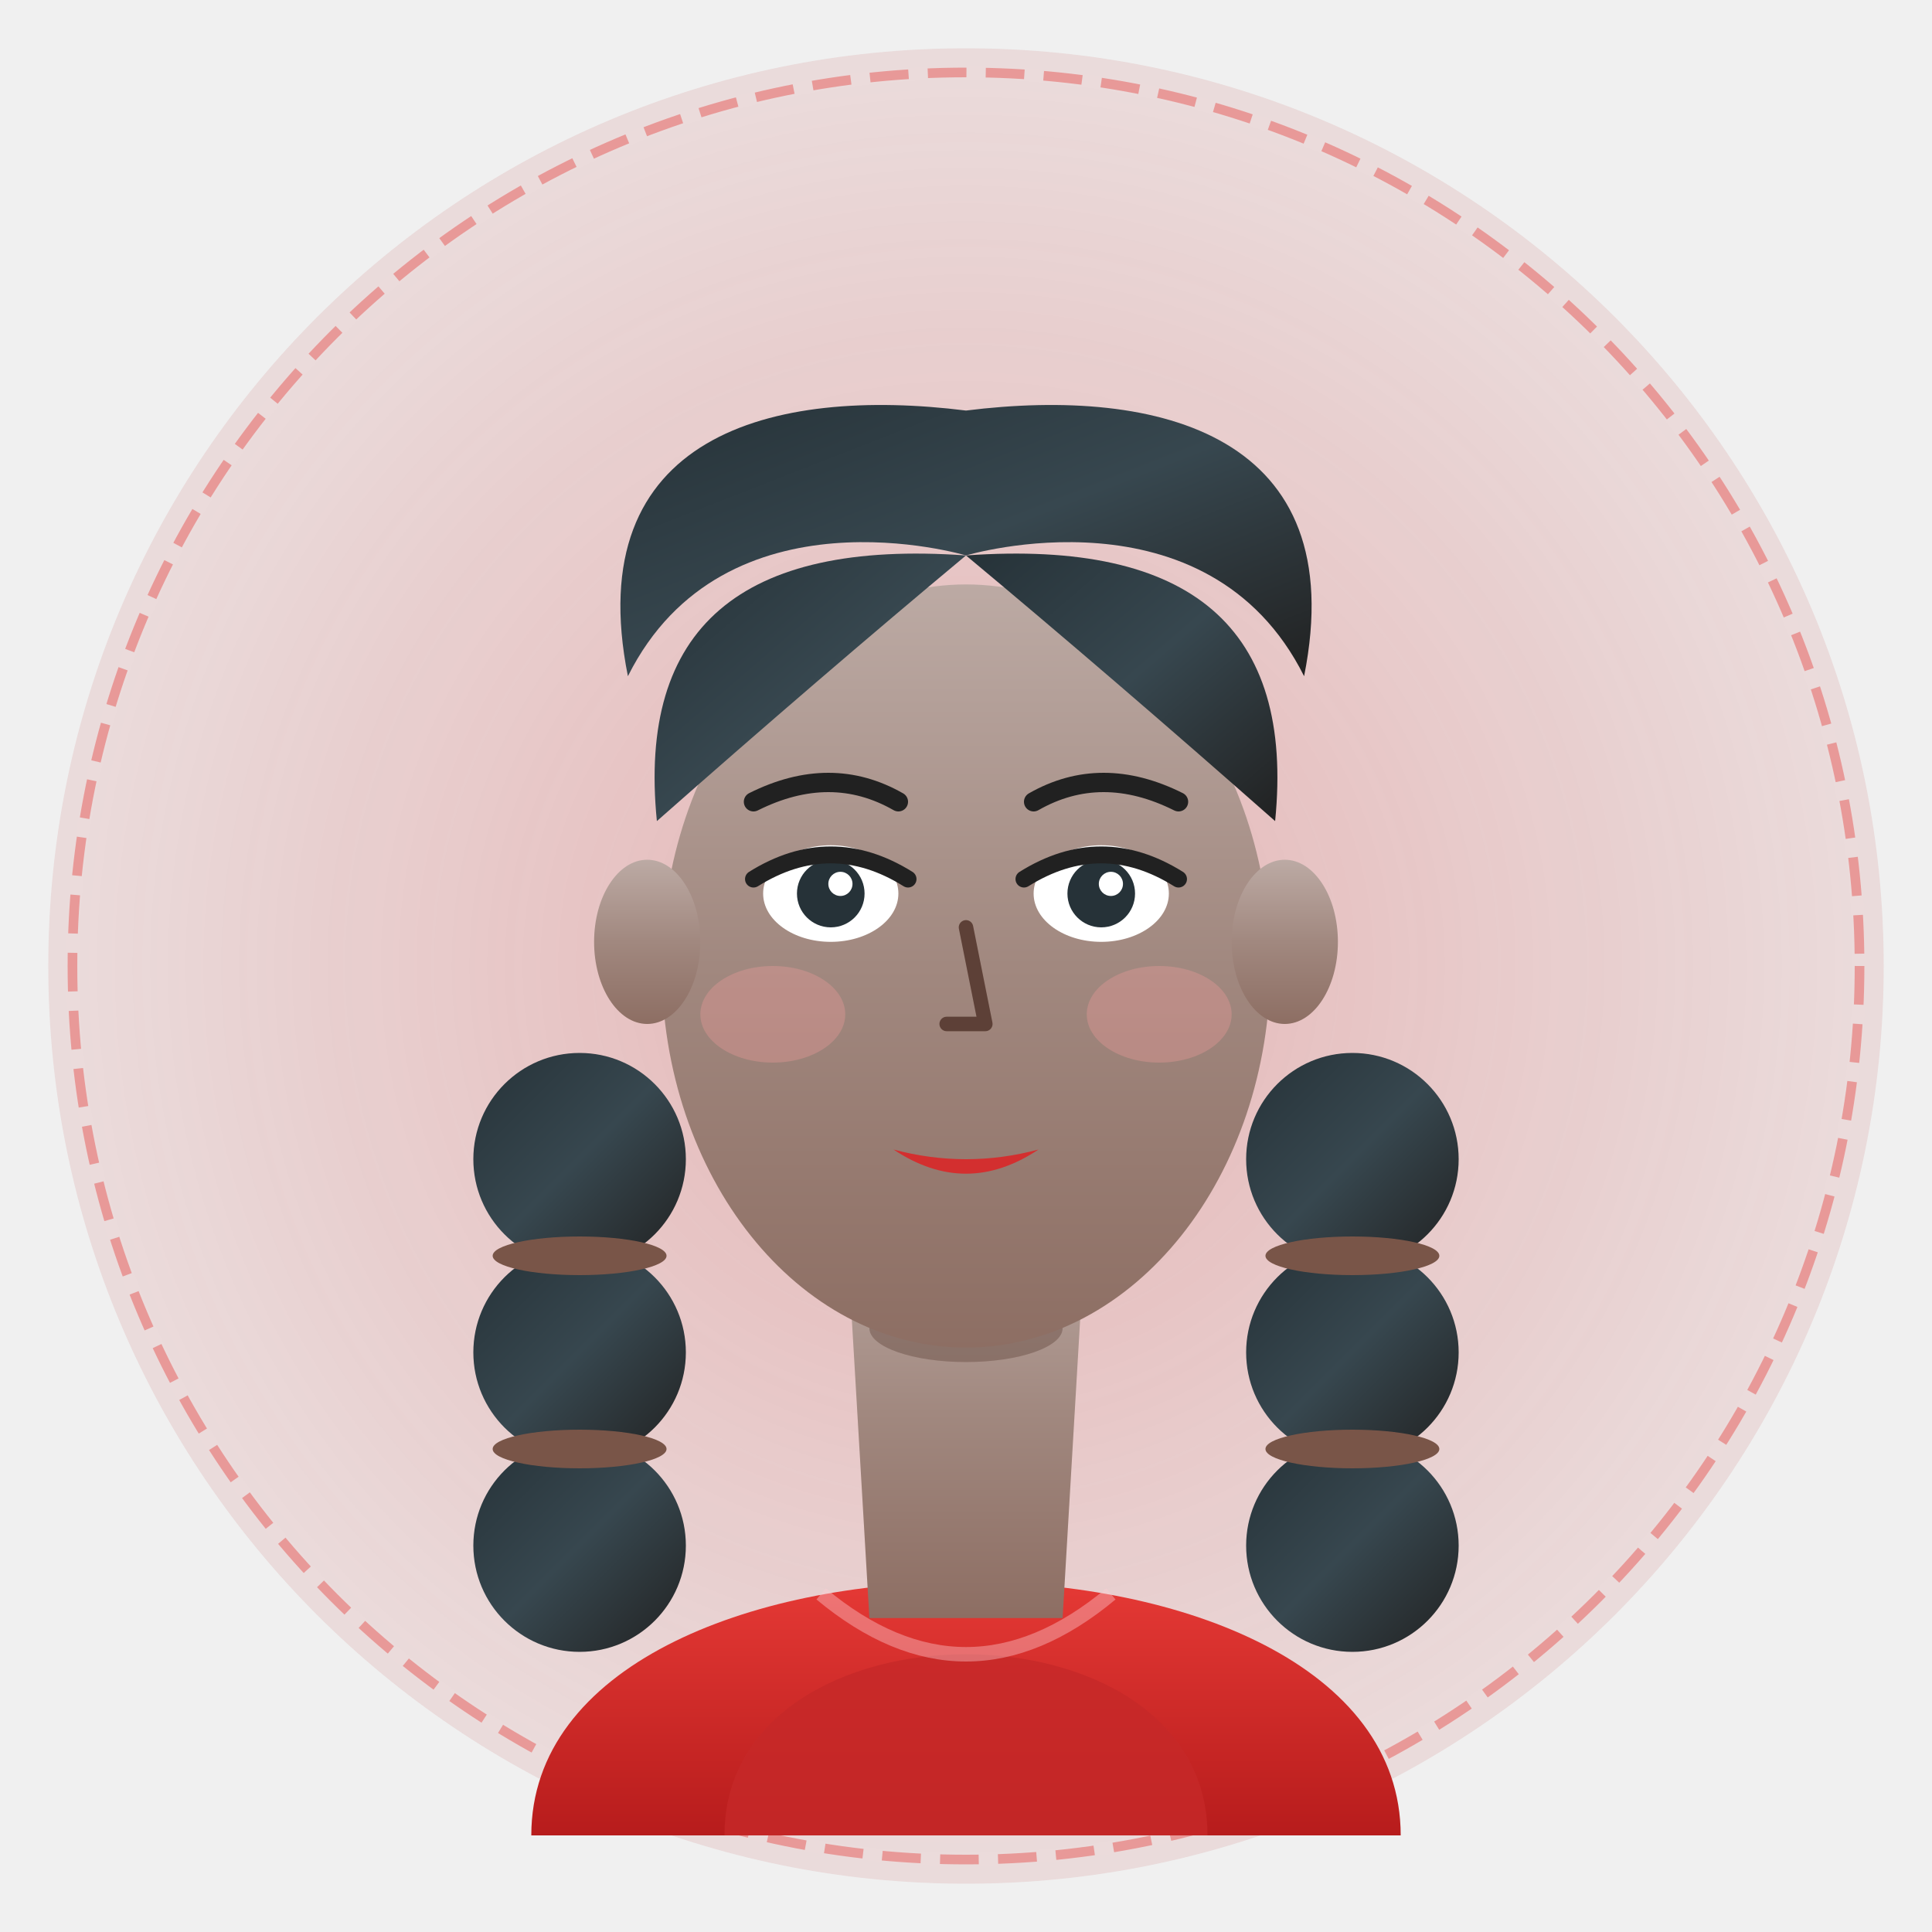
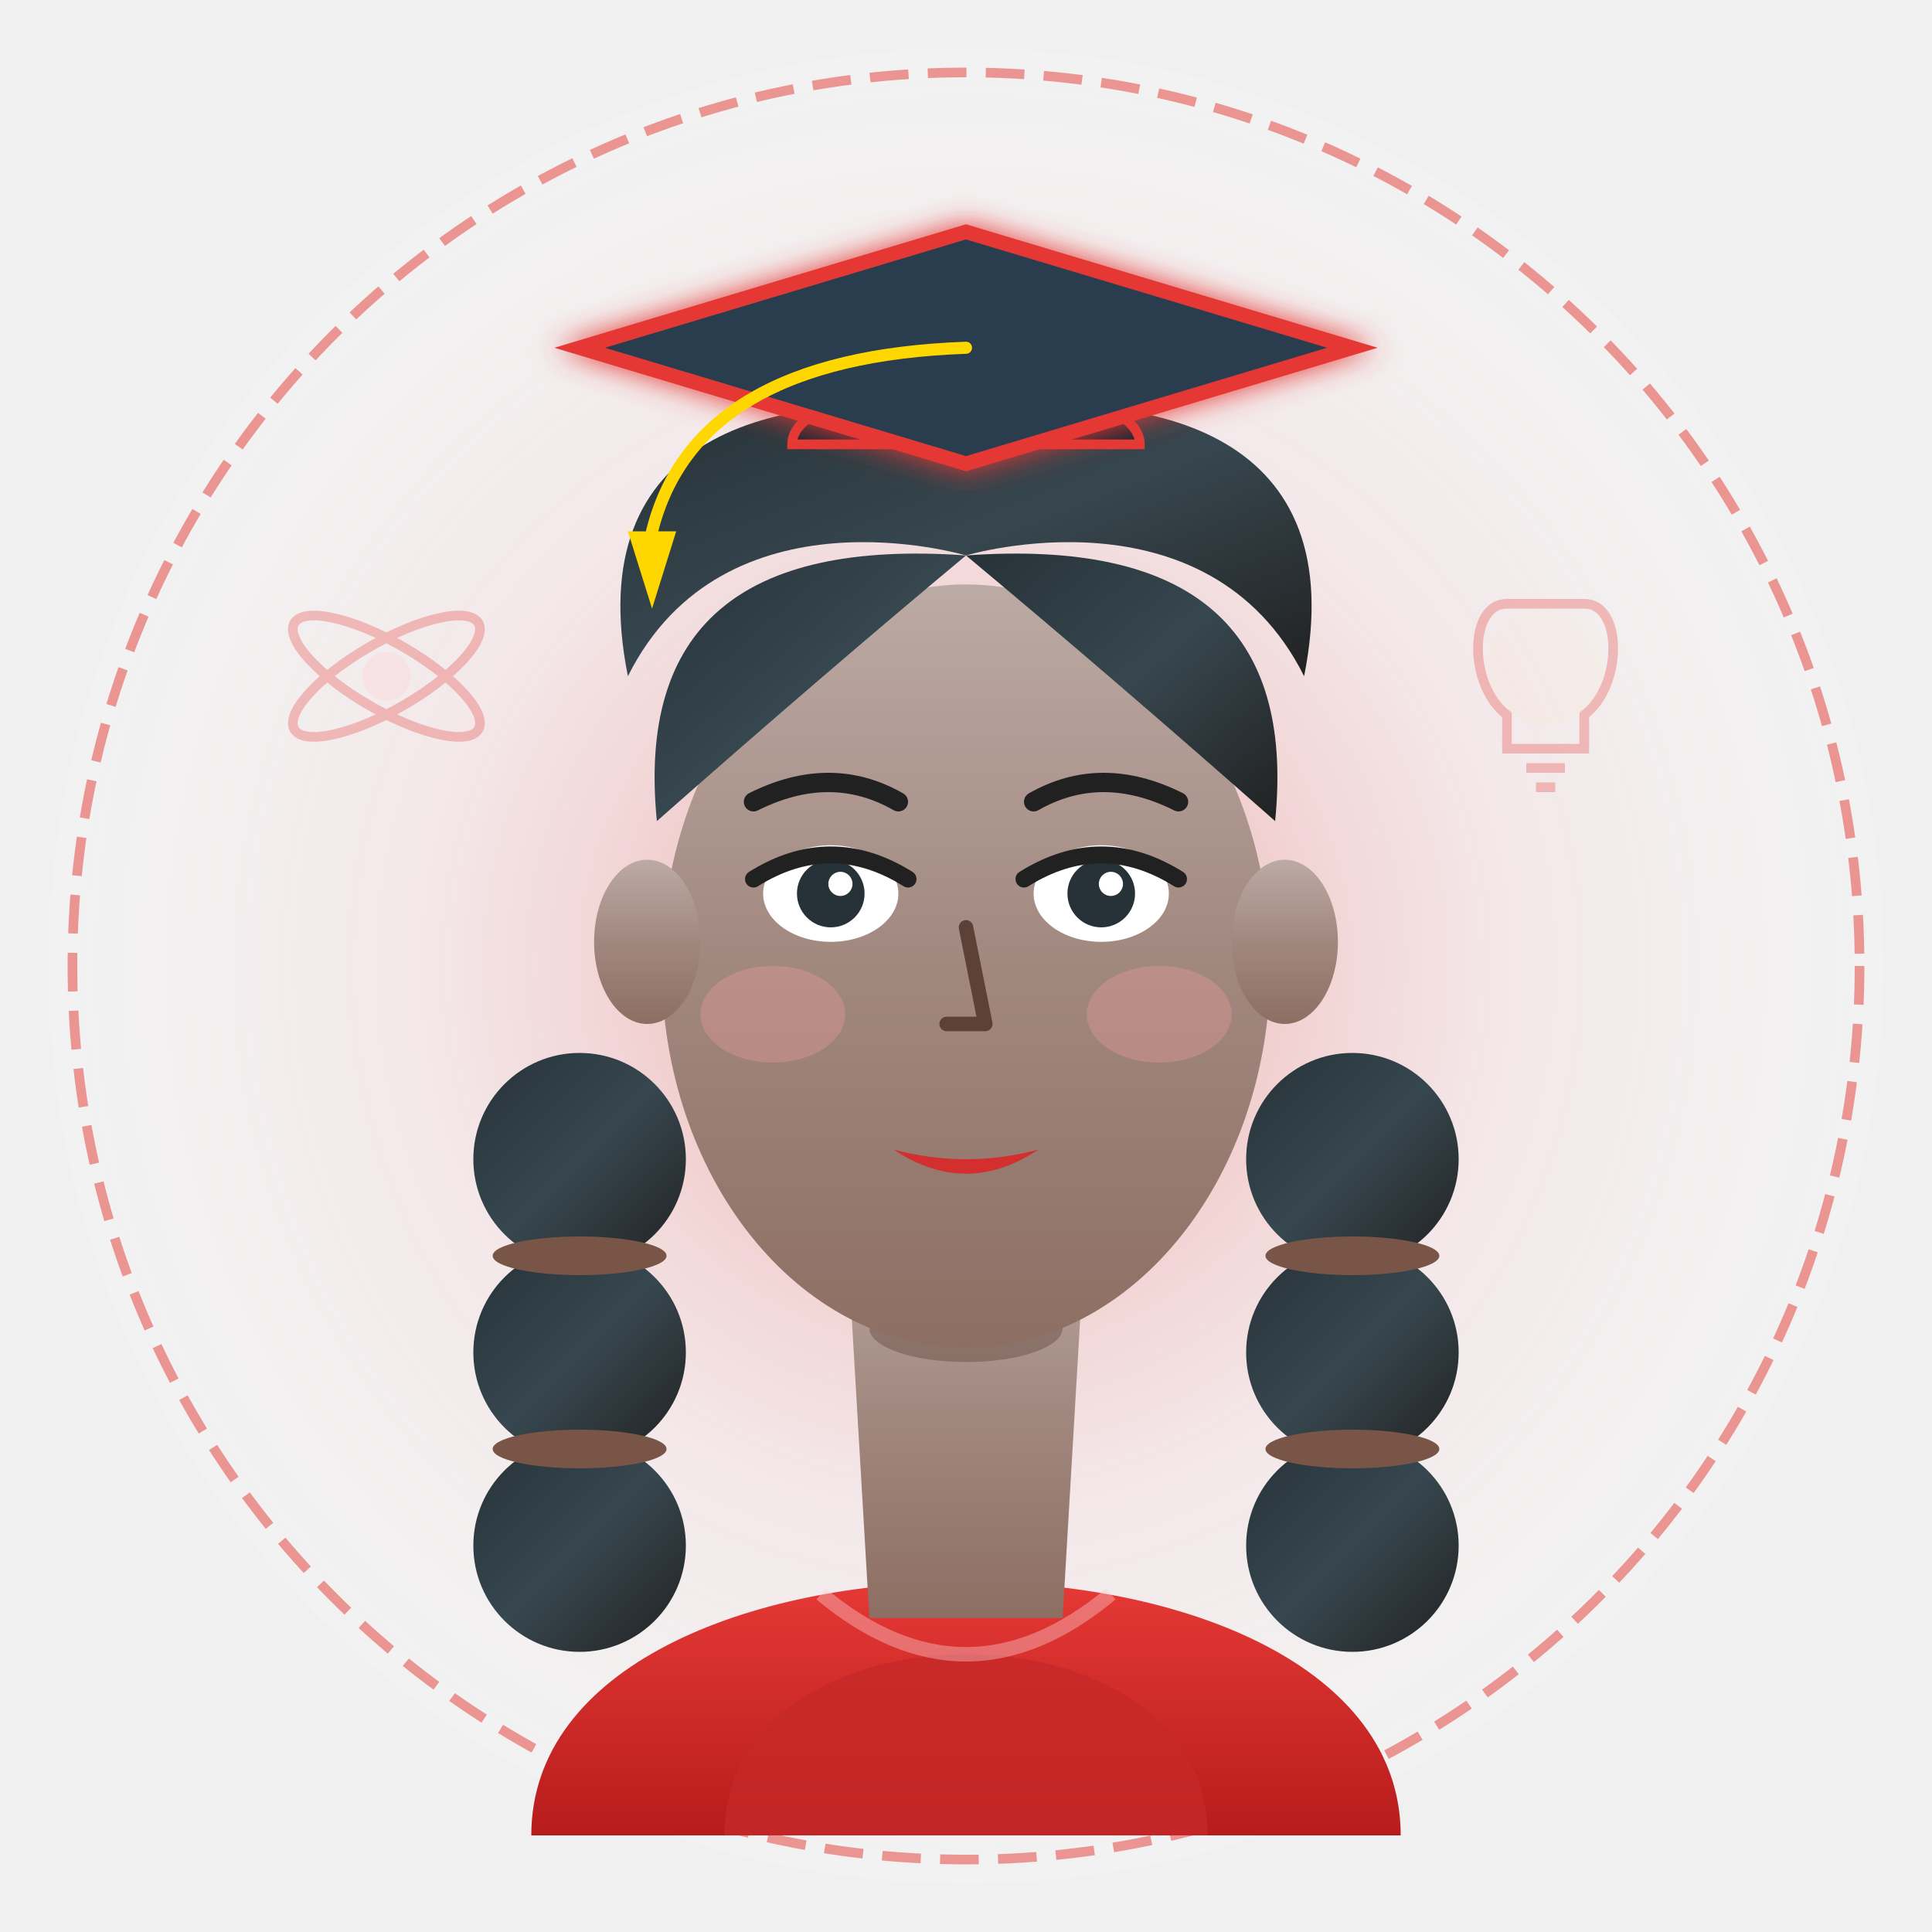
<svg xmlns="http://www.w3.org/2000/svg" viewBox="0 0 400 400" width="100%" height="100%">
  <defs>
    <radialGradient id="bg-maya" cx="50%" cy="50%" r="50%">
-       <stop offset="0%" stop-color="#D32F2F" stop-opacity="0.3" />
-       <stop offset="100%" stop-color="#B71C1C" stop-opacity="0.1" />
+       <stop offset="0%" stop-color="#E53935" stop-opacity="0.45" />
+       <stop offset="60%" stop-color="#FFCDD2" stop-opacity="0.25" />
+       <stop offset="100%" stop-color="#FFFFFF" stop-opacity="0.15" />
    </radialGradient>
    <linearGradient id="shirt-maya" x1="0%" y1="0%" x2="0%" y2="100%">
      <stop offset="0%" stop-color="#E53935" />
      <stop offset="100%" stop-color="#B71C1C" />
    </linearGradient>
    <linearGradient id="skin-maya" x1="0%" y1="0%" x2="0%" y2="100%">
      <stop offset="0%" stop-color="#BCAAA4" />
      <stop offset="50%" stop-color="#A1887F" />
      <stop offset="100%" stop-color="#8D6E63" />
    </linearGradient>
    <linearGradient id="hair-maya" x1="0%" y1="0%" x2="100%" y2="100%">
      <stop offset="0%" stop-color="#263238" />
      <stop offset="50%" stop-color="#37474F" />
      <stop offset="100%" stop-color="#212121" />
    </linearGradient>
  </defs>
  <circle cx="200" cy="200" r="190" fill="url(#bg-maya)" />
-   <circle cx="200" cy="200" r="185" fill="none" stroke="#E53935" stroke-width="2" stroke-opacity="0.4" stroke-dasharray="8 4" />
+   <circle cx="200" cy="200" r="185" fill="none" stroke="#E53935" stroke-width="2" stroke-opacity="0.5" stroke-dasharray="8 4" />
+   <g opacity="0.3">
+     <ellipse cx="80" cy="140" rx="22" ry="7" fill="none" stroke="#E53935" stroke-width="2" transform="rotate(30, 80, 140)" />
+     <ellipse cx="80" cy="140" rx="22" ry="7" fill="none" stroke="#E53935" stroke-width="2" transform="rotate(-30, 80, 140)" />
+     <circle cx="80" cy="140" r="5" fill="#FFCDD2" />
+   </g>
+   <g opacity="0.3">
+     <path d="M312 125 C304 125, 304 142, 312 148 L312 155 L328 155 L328 148 C336 142, 336 125, 328 125 Z" fill="none" stroke="#E53935" stroke-width="2" />
+     <line x1="316" y1="159" x2="324" y2="159" stroke="#E53935" stroke-width="2" />
+     <line x1="318" y1="163" x2="322" y2="163" stroke="#E53935" stroke-width="2" />
+     <circle cx="320" cy="138" r="12" fill="#FFE082" opacity="0.2" />
+   </g>
  <path d="M110 380 C110 310, 290 310, 290 380 Z" fill="url(#shirt-maya)" />
  <path d="M150 380 C150 330, 250 330, 250 380 Z" fill="#C62828" opacity="0.8" />
  <path d="M170 330 Q200 355 230 330" fill="none" stroke="#FFCDD2" stroke-width="3" opacity="0.4" />
  <path d="M175 250 L225 250 L220 335 L180 335 Z" fill="url(#skin-maya)" />
  <ellipse cx="200" cy="275" rx="20" ry="7" fill="#5D4037" opacity="0.4" />
  <circle cx="120" cy="240" r="22" fill="url(#hair-maya)" />
  <circle cx="120" cy="280" r="22" fill="url(#hair-maya)" />
  <circle cx="120" cy="320" r="22" fill="url(#hair-maya)" />
  <ellipse cx="120" cy="260" rx="18" ry="4" fill="#795548" />
  <ellipse cx="120" cy="300" rx="18" ry="4" fill="#795548" />
  <circle cx="280" cy="240" r="22" fill="url(#hair-maya)" />
  <circle cx="280" cy="280" r="22" fill="url(#hair-maya)" />
  <circle cx="280" cy="320" r="22" fill="url(#hair-maya)" />
  <ellipse cx="280" cy="260" rx="18" ry="4" fill="#795548" />
  <ellipse cx="280" cy="300" rx="18" ry="4" fill="#795548" />
  <ellipse cx="200" cy="200" rx="63" ry="79" fill="url(#skin-maya)" />
  <ellipse cx="160" cy="210" rx="15" ry="10" fill="#EF9A9A" opacity="0.35" />
  <ellipse cx="240" cy="210" rx="15" ry="10" fill="#EF9A9A" opacity="0.35" />
  <ellipse cx="134" cy="195" rx="11" ry="17" fill="url(#skin-maya)" />
  <ellipse cx="266" cy="195" rx="11" ry="17" fill="url(#skin-maya)" />
  <ellipse cx="172" cy="185" rx="14" ry="10" fill="#FFFFFF" />
  <ellipse cx="228" cy="185" rx="14" ry="10" fill="#FFFFFF" />
  <circle cx="172" cy="185" r="7" fill="#263238" />
  <circle cx="228" cy="185" r="7" fill="#263238" />
  <circle cx="174" cy="183" r="2.5" fill="#FFFFFF" />
  <circle cx="230" cy="183" r="2.5" fill="#FFFFFF" />
  <path d="M156 182 Q172 172 188 182" fill="none" stroke="#212121" stroke-width="3.5" stroke-linecap="round" />
  <path d="M212 182 Q228 172 244 182" fill="none" stroke="#212121" stroke-width="3.5" stroke-linecap="round" />
  <path d="M156 166 Q172 158 186 166" fill="none" stroke="#212121" stroke-width="4" stroke-linecap="round" />
  <path d="M214 166 Q228 158 244 166" fill="none" stroke="#212121" stroke-width="4" stroke-linecap="round" />
  <path d="M200 192 L204 212 L196 212" fill="none" stroke="#5D4037" stroke-width="3" stroke-linecap="round" stroke-linejoin="round" />
  <path d="M185 238 Q200 248 215 238 Q200 242 185 238 Z" fill="#D32F2F" />
  <path d="M136 170 Q130 110 200 115 Q170 140 136 170 Z" fill="url(#hair-maya)" />
  <path d="M264 170 Q270 110 200 115 Q230 140 264 170 Z" fill="url(#hair-maya)" />
  <path d="M130 140 C120 90, 160 80, 200 85 C240 80, 280 90, 270 140 C250 100, 200 115, 200 115 C200 115, 150 100, 130 140 Z" fill="url(#hair-maya)" />
+   <path d="M164 92 C164 76, 236 76, 236 92 Z" fill="#1C2833" stroke="#E53935" stroke-width="2" />
+   <polygon points="120,72 200,48 280,72 200,96" fill="#2C3E50" stroke="#E53935" stroke-width="3" filter="drop-shadow(0 0 3px #E53935)" />
+   <path d="M200 72 Q144 74 135 110" fill="none" stroke="#FFD700" stroke-width="2.5" stroke-linecap="round" />
+   <polygon points="130,110 140,110 135,126" fill="#FFD700" />
</svg>
